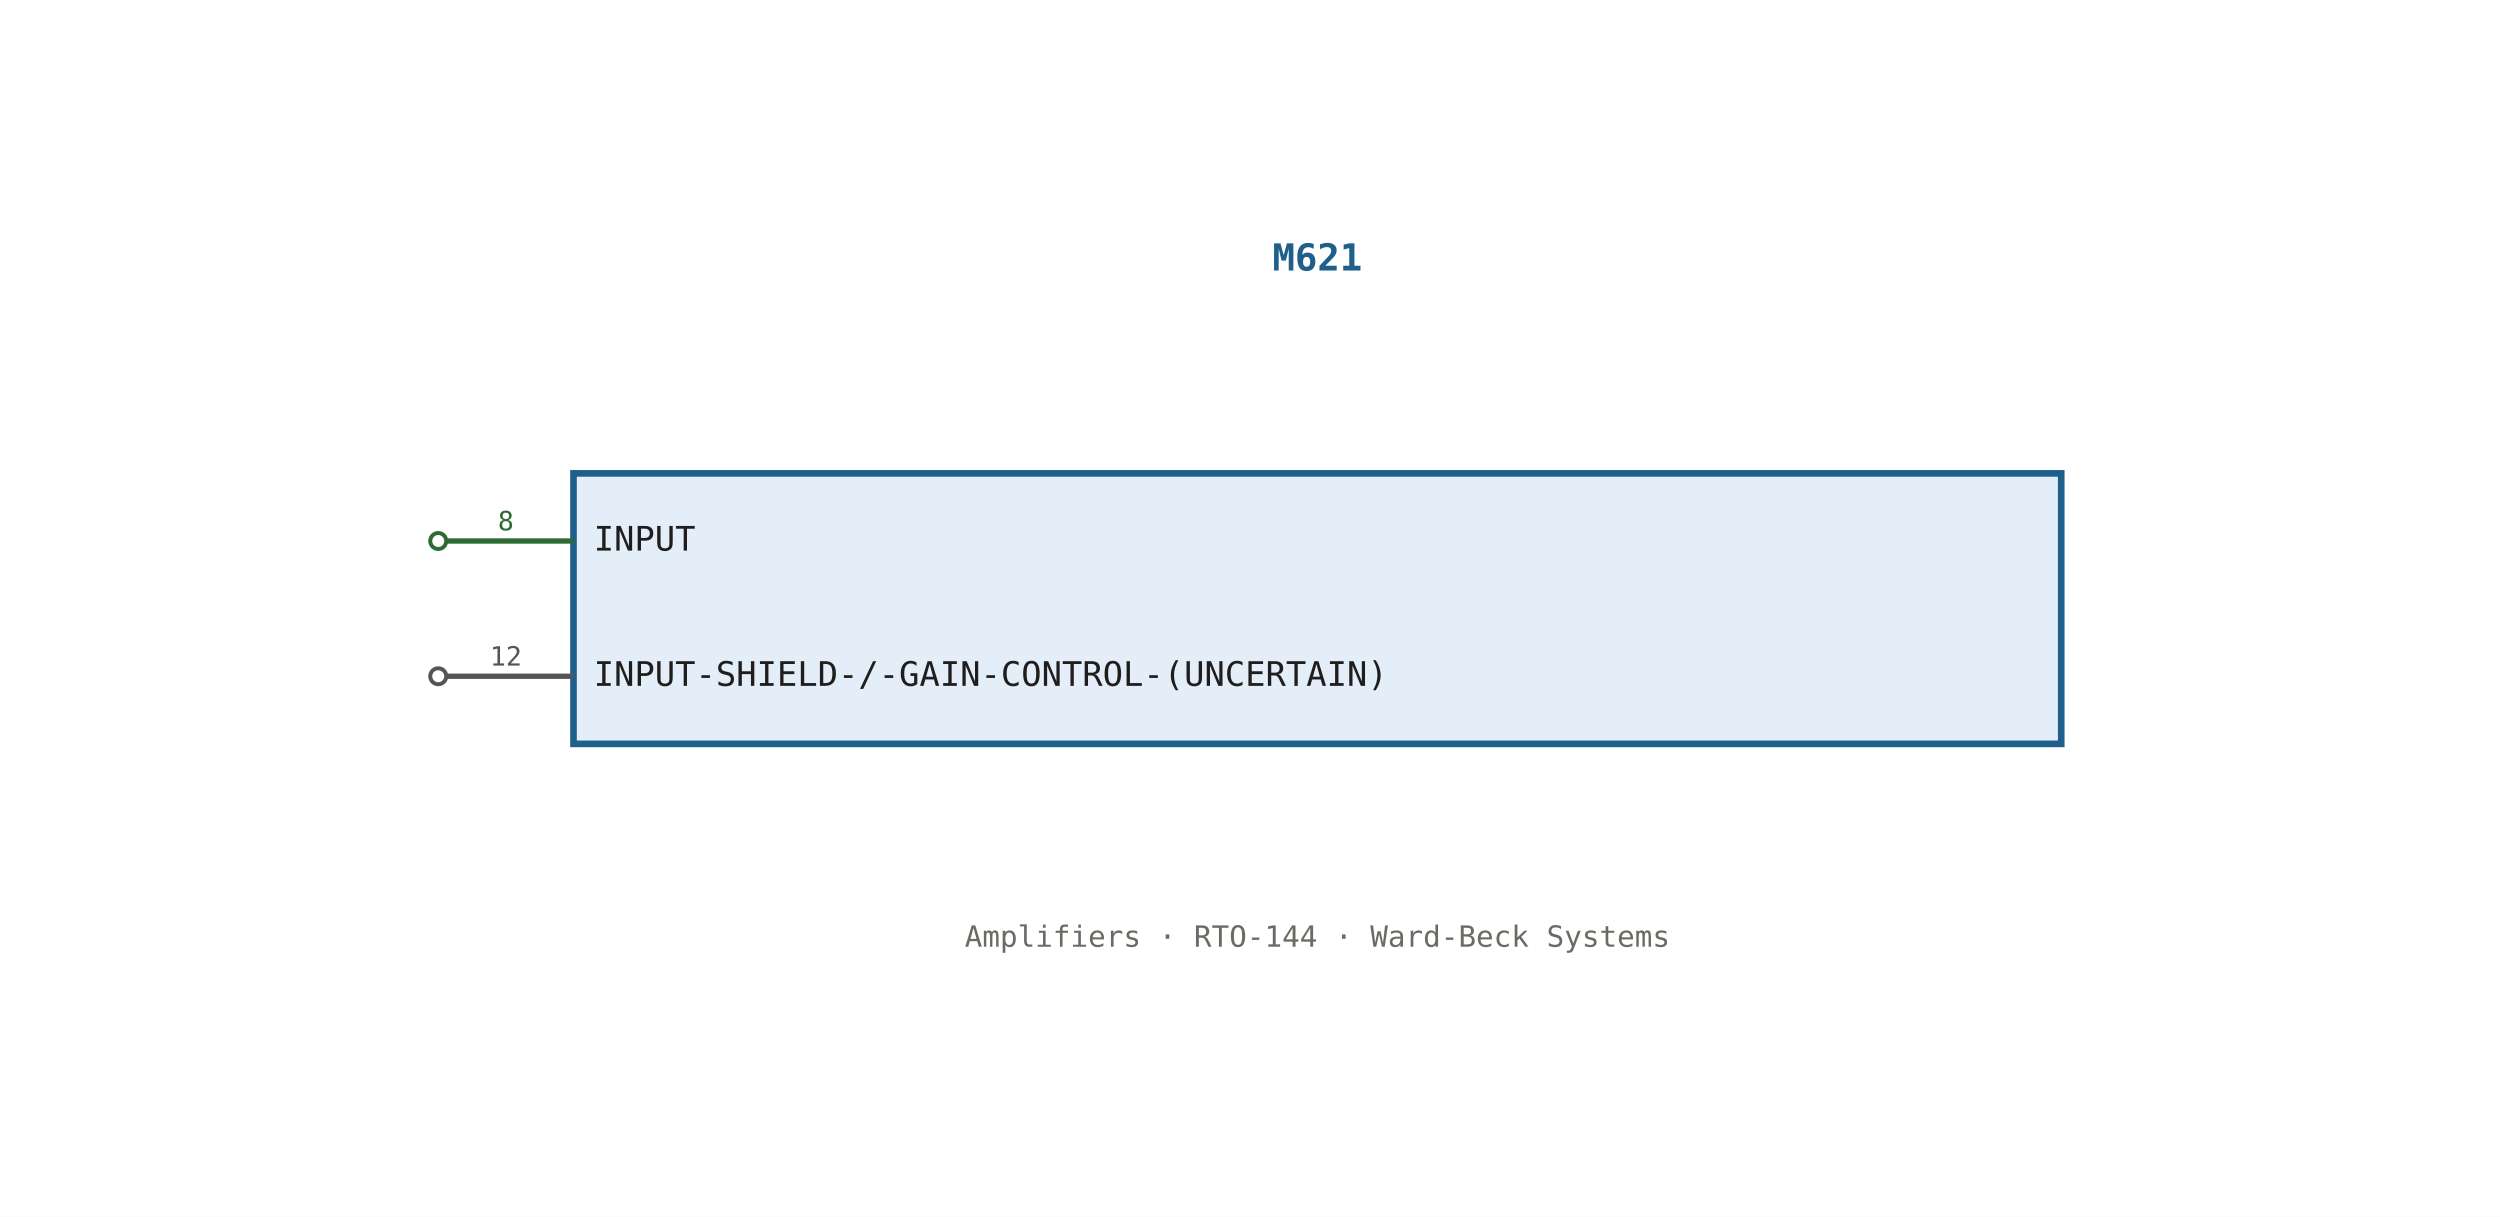
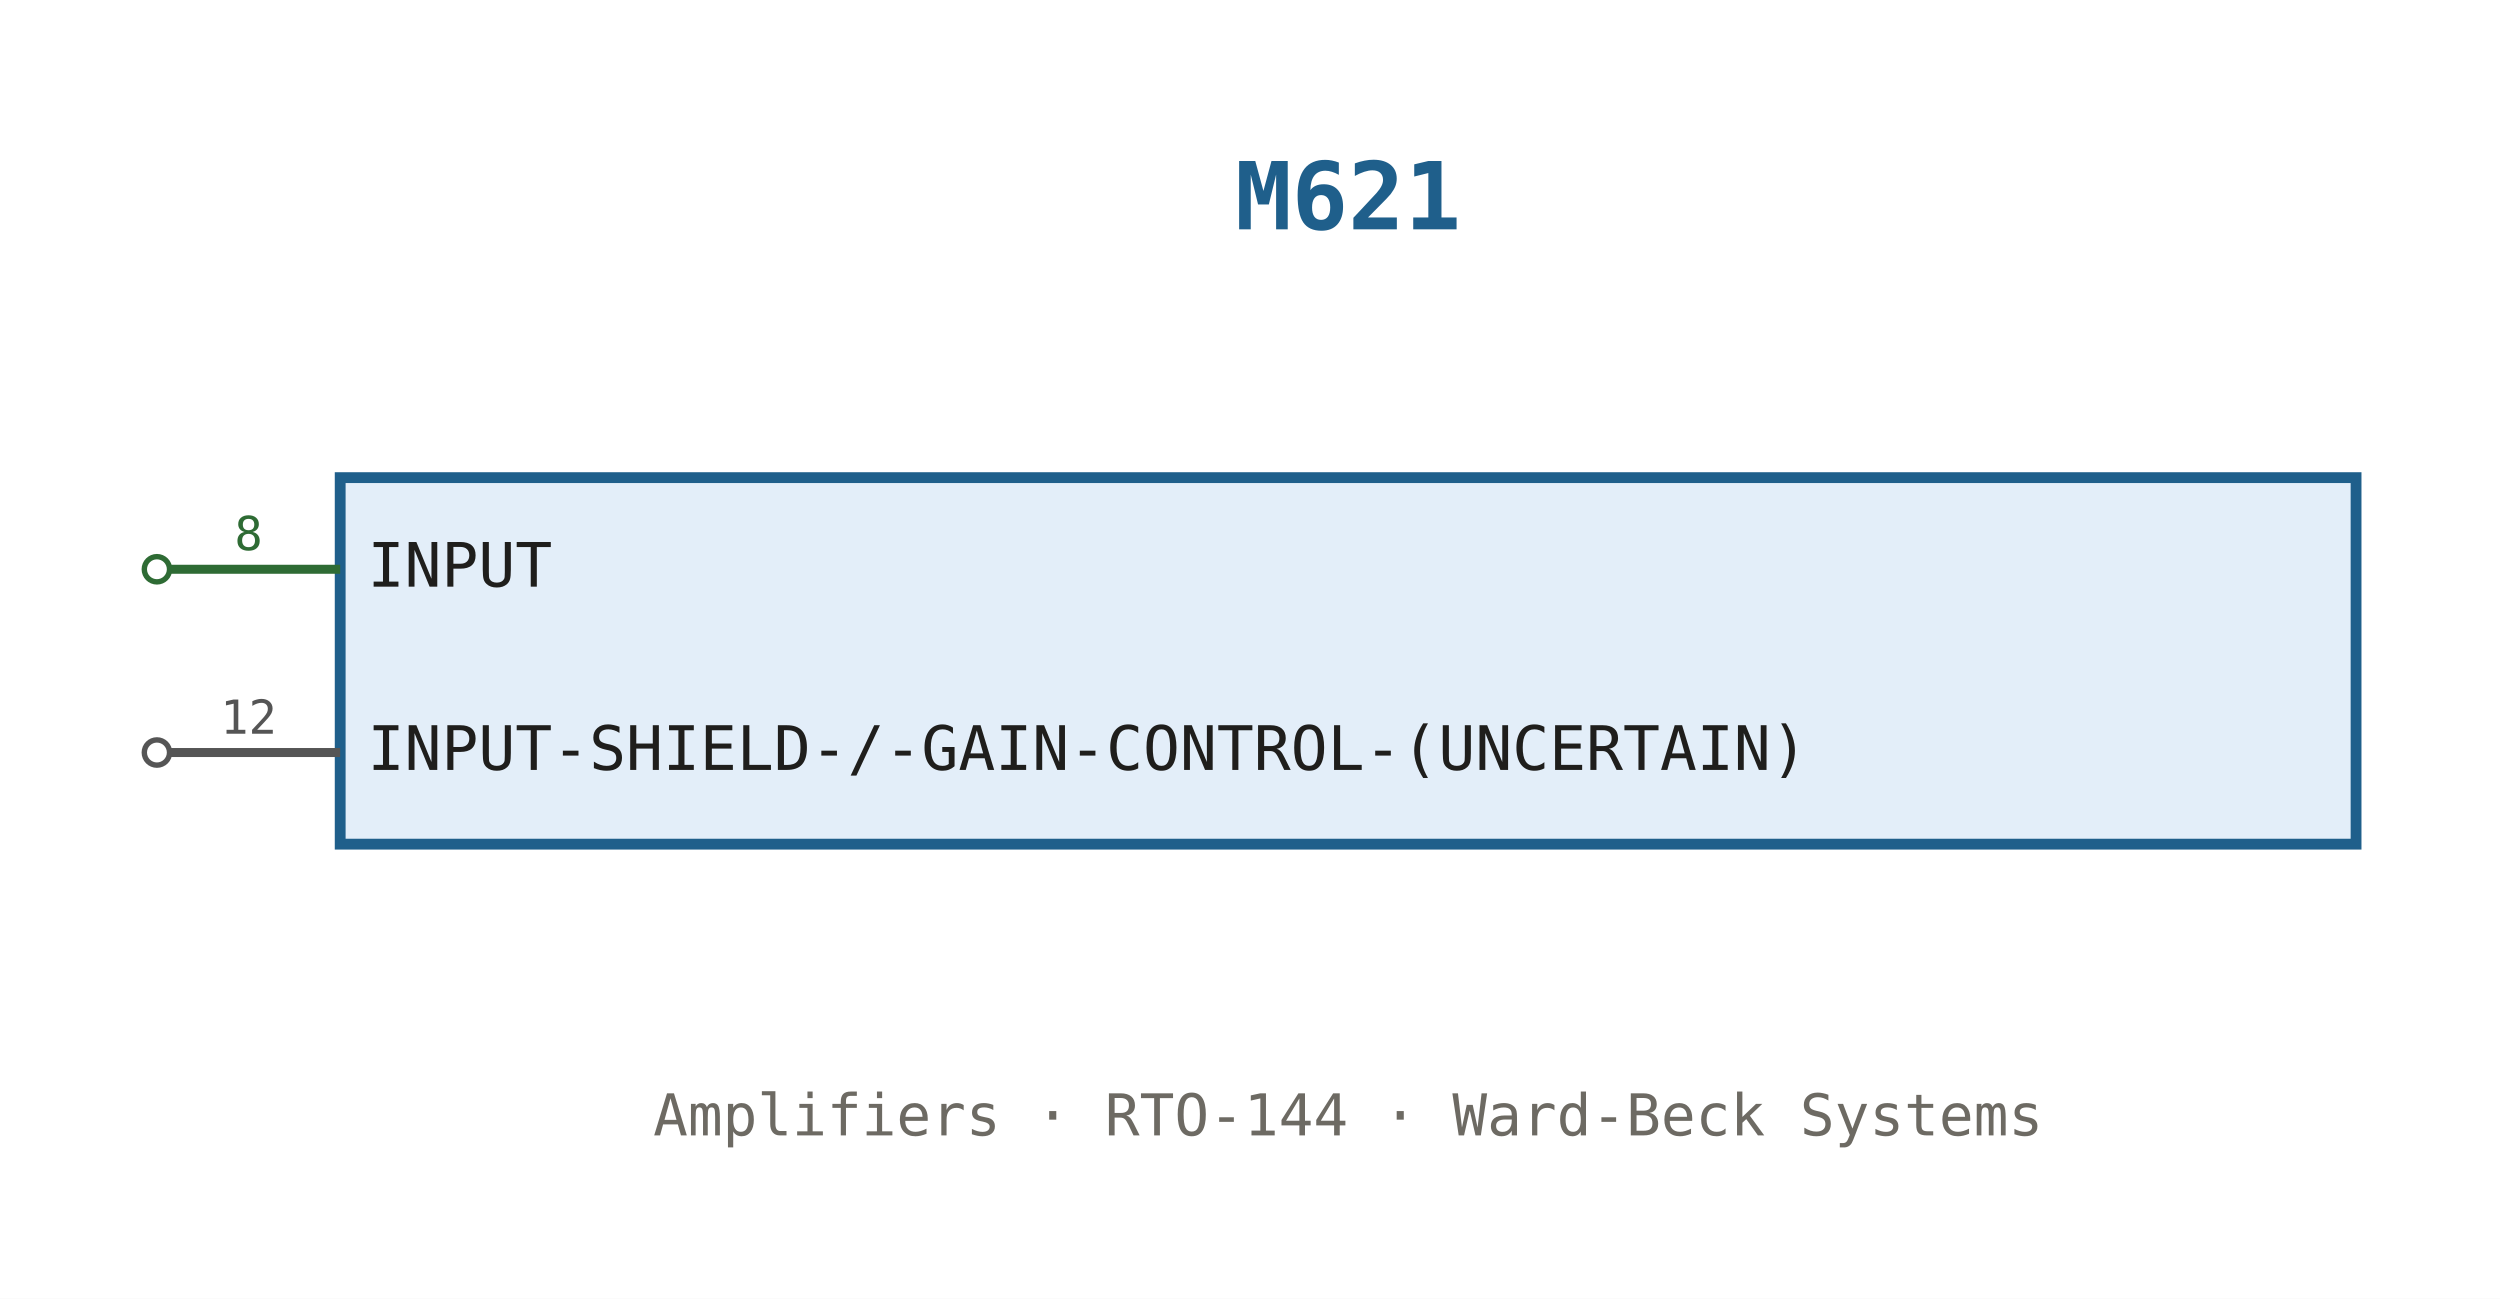
- <svg xmlns="http://www.w3.org/2000/svg" viewBox="0 0 939 457" font-family="Overpass Mono, ui-monospace, monospace">
+ <svg xmlns="http://www.w3.org/2000/svg" viewBox="0 0 693 360" font-family="Overpass Mono, Consolas, ui-monospace, monospace">
  <rect width="100%" height="100%" fill="#ffffff" />
-   <rect x="215.4" y="177.8" width="558.8" height="101.6" fill="#E3EEF9" stroke="#1F5F8B" stroke-width="2.5" />
-   <line x1="164.6" y1="203.2" x2="215.4" y2="203.2" stroke="#2E6B34" stroke-width="2" />
-   <circle cx="164.6" cy="203.2" r="3" fill="#fff" stroke="#2E6B34" stroke-width="1.5" />
-   <text x="223.0" y="203.2" font-size="12.7" dominant-baseline="middle" text-anchor="start" fill="#1f1e1c">INPUT</text>
-   <text x="190.0" y="199.2" font-size="10" text-anchor="middle" fill="#2E6B34">8</text>
-   <line x1="164.6" y1="254.0" x2="215.4" y2="254.0" stroke="#555555" stroke-width="2" />
-   <circle cx="164.6" cy="254.0" r="3" fill="#fff" stroke="#555555" stroke-width="1.5" />
-   <text x="223.0" y="254.0" font-size="12.7" dominant-baseline="middle" text-anchor="start" fill="#1f1e1c">INPUT-SHIELD-/-GAIN-CONTROL-(UNCERTAIN)</text>
-   <text x="190.0" y="250.0" font-size="10" text-anchor="middle" fill="#555555">12</text>
-   <text x="494.8" y="101.6" font-size="14" font-weight="700" text-anchor="middle" fill="#1F5F8B">M621</text>
-   <text x="494.8" y="355.6" font-size="11" text-anchor="middle" fill="#6d6a63">Amplifiers · RTO-144 · Ward-Beck Systems</text>
+   <rect x="94.3" y="132.4" width="558.8" height="101.6" fill="#E3EEF9" stroke="#1F5F8B" stroke-width="3.00" />
+   <line x1="43.5" y1="157.8" x2="94.3" y2="157.8" stroke="#2E6B34" stroke-width="2.50" />
+   <circle cx="43.5" cy="157.8" r="3.5" fill="#ffffff" stroke="#2E6B34" stroke-width="1.50" />
+   <text x="101.9" y="157.8" font-size="17.0" dominant-baseline="middle" text-anchor="start" fill="#1F1E1C">INPUT</text>
+   <text x="68.9" y="148.8" font-size="13.0" dominant-baseline="middle" text-anchor="middle" fill="#2E6B34">8</text>
+   <line x1="43.5" y1="208.6" x2="94.3" y2="208.6" stroke="#555555" stroke-width="2.50" />
+   <circle cx="43.5" cy="208.6" r="3.5" fill="#ffffff" stroke="#555555" stroke-width="1.50" />
+   <text x="101.9" y="208.6" font-size="17.0" dominant-baseline="middle" text-anchor="start" fill="#1F1E1C">INPUT-SHIELD-/-GAIN-CONTROL-(UNCERTAIN)</text>
+   <text x="68.9" y="199.7" font-size="13.0" dominant-baseline="middle" text-anchor="middle" fill="#555555">12</text>
+   <text x="373.7" y="56.2" font-size="26.0" dominant-baseline="middle" text-anchor="middle" fill="#1F5F8B" font-weight="700">M621</text>
+   <text x="373.7" y="310.2" font-size="16.0" dominant-baseline="middle" text-anchor="middle" fill="#6D6A63">Amplifiers · RTO-144 · Ward-Beck Systems</text>
</svg>
